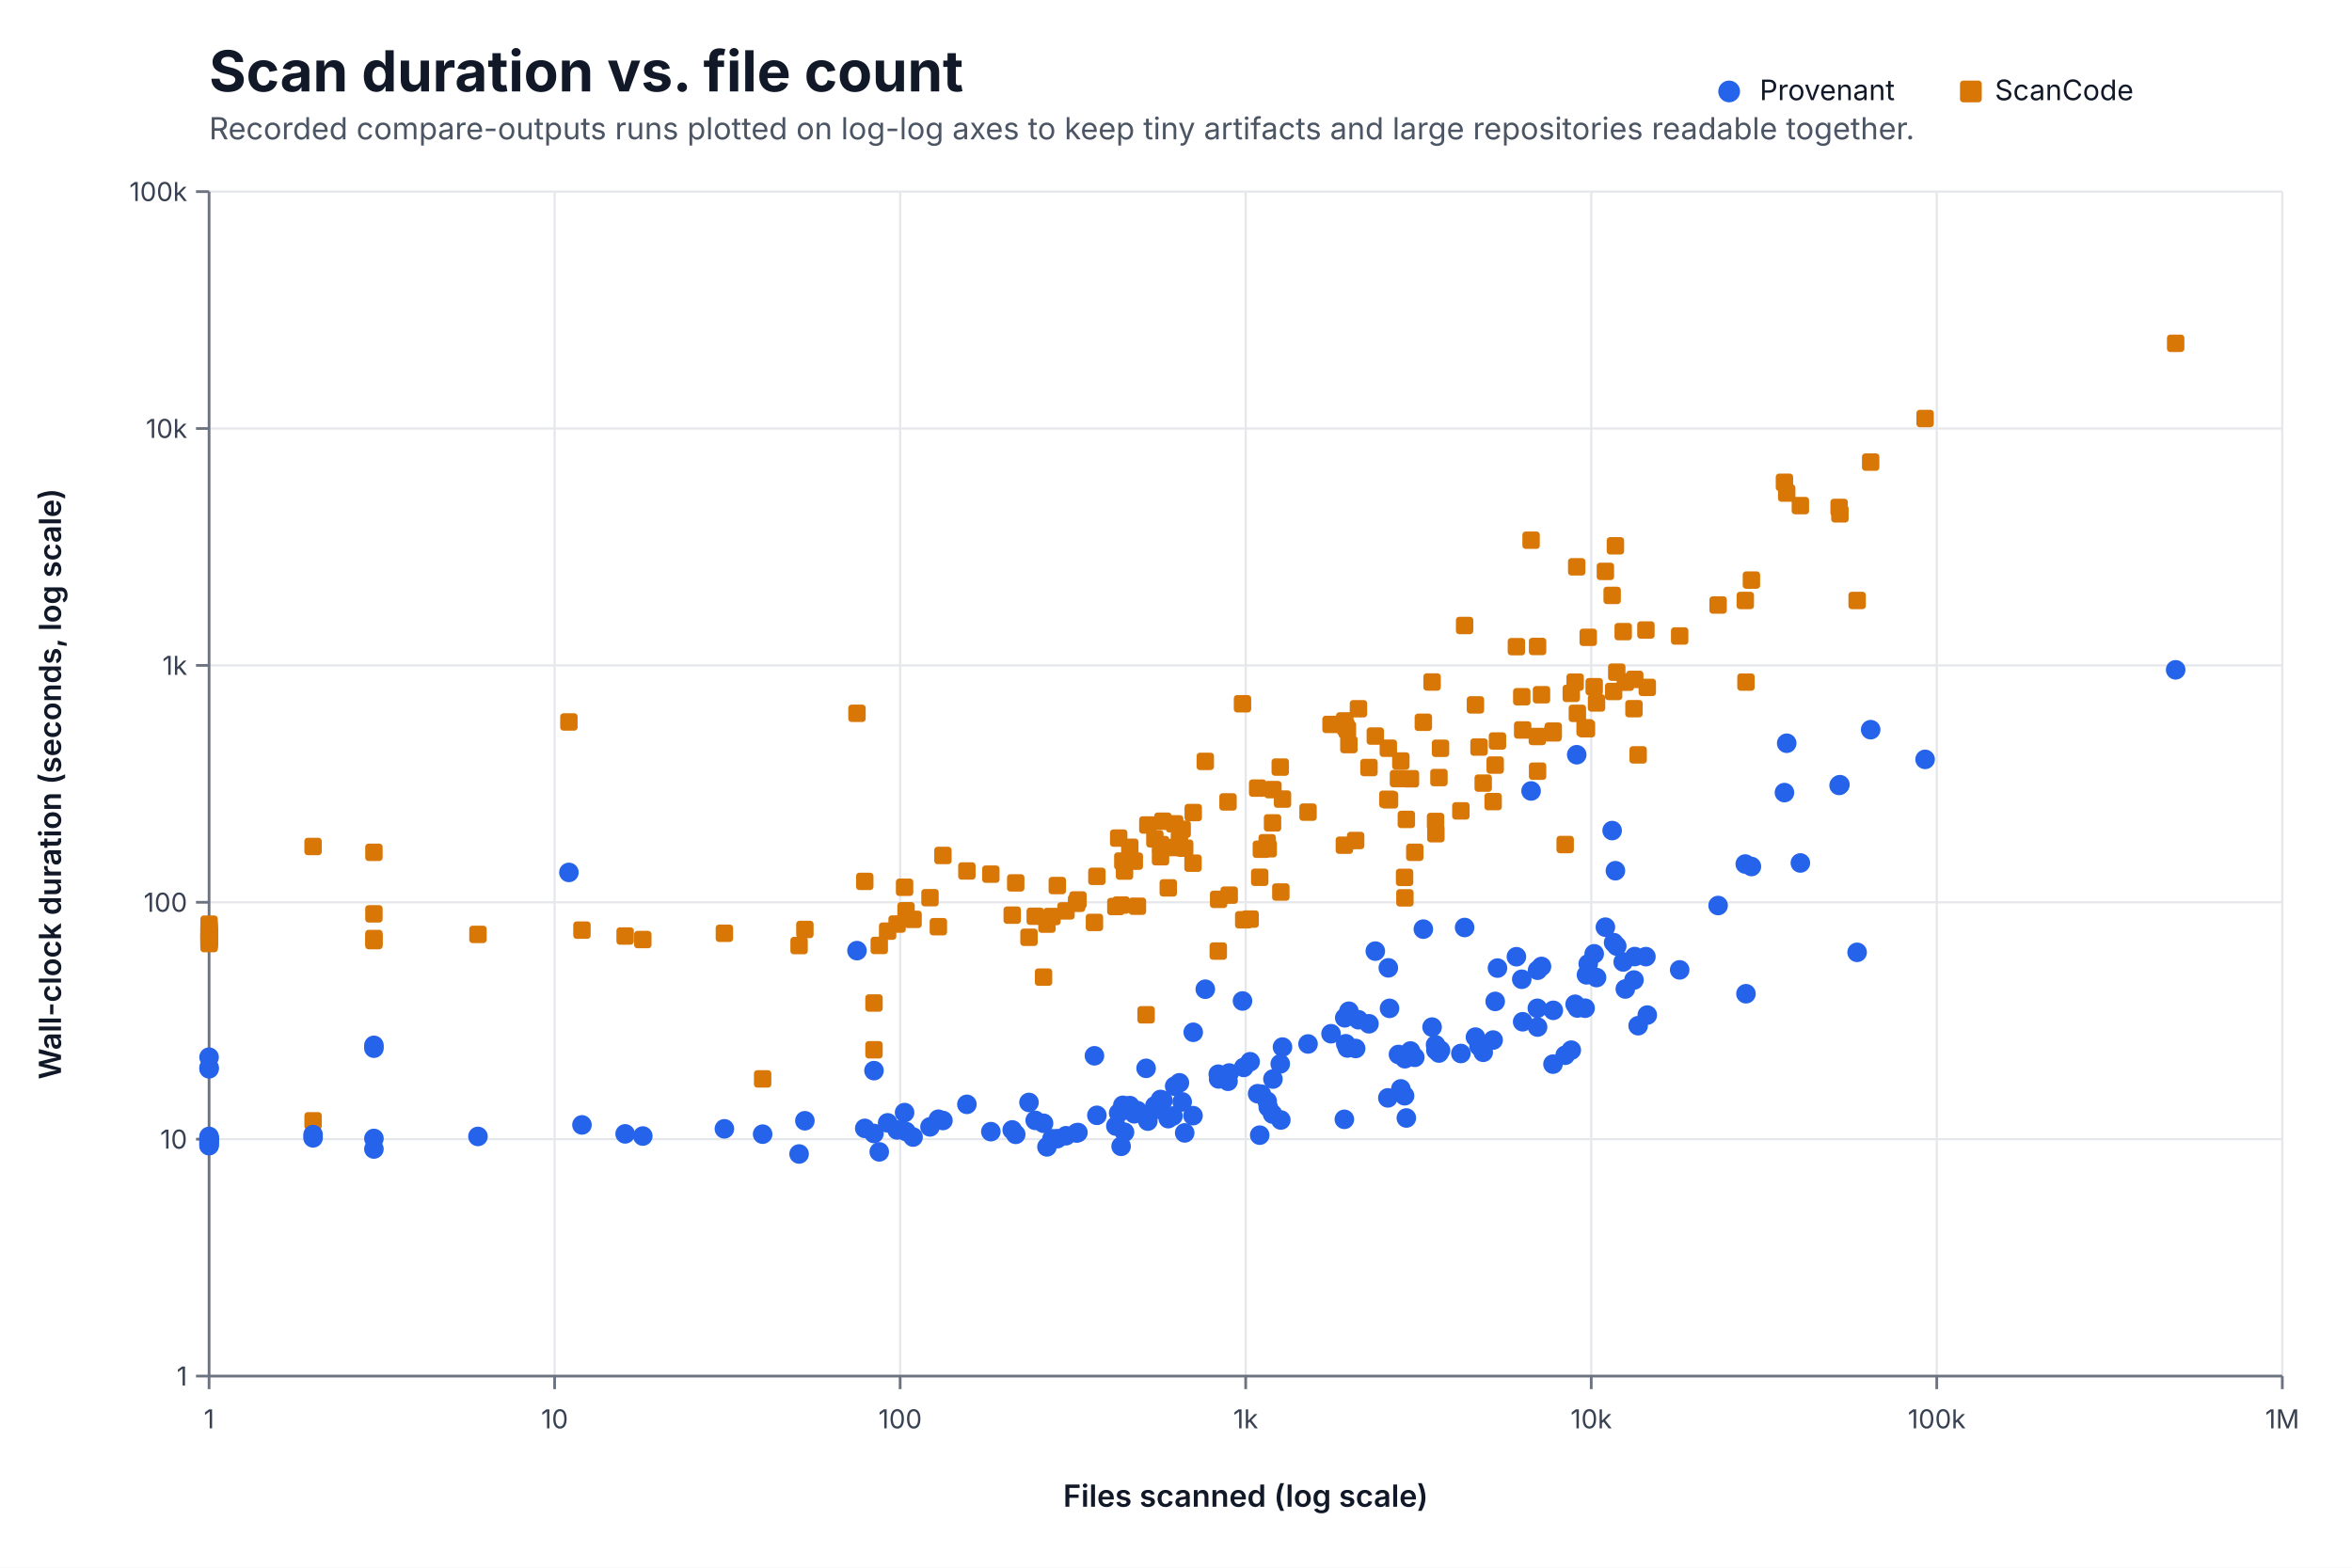
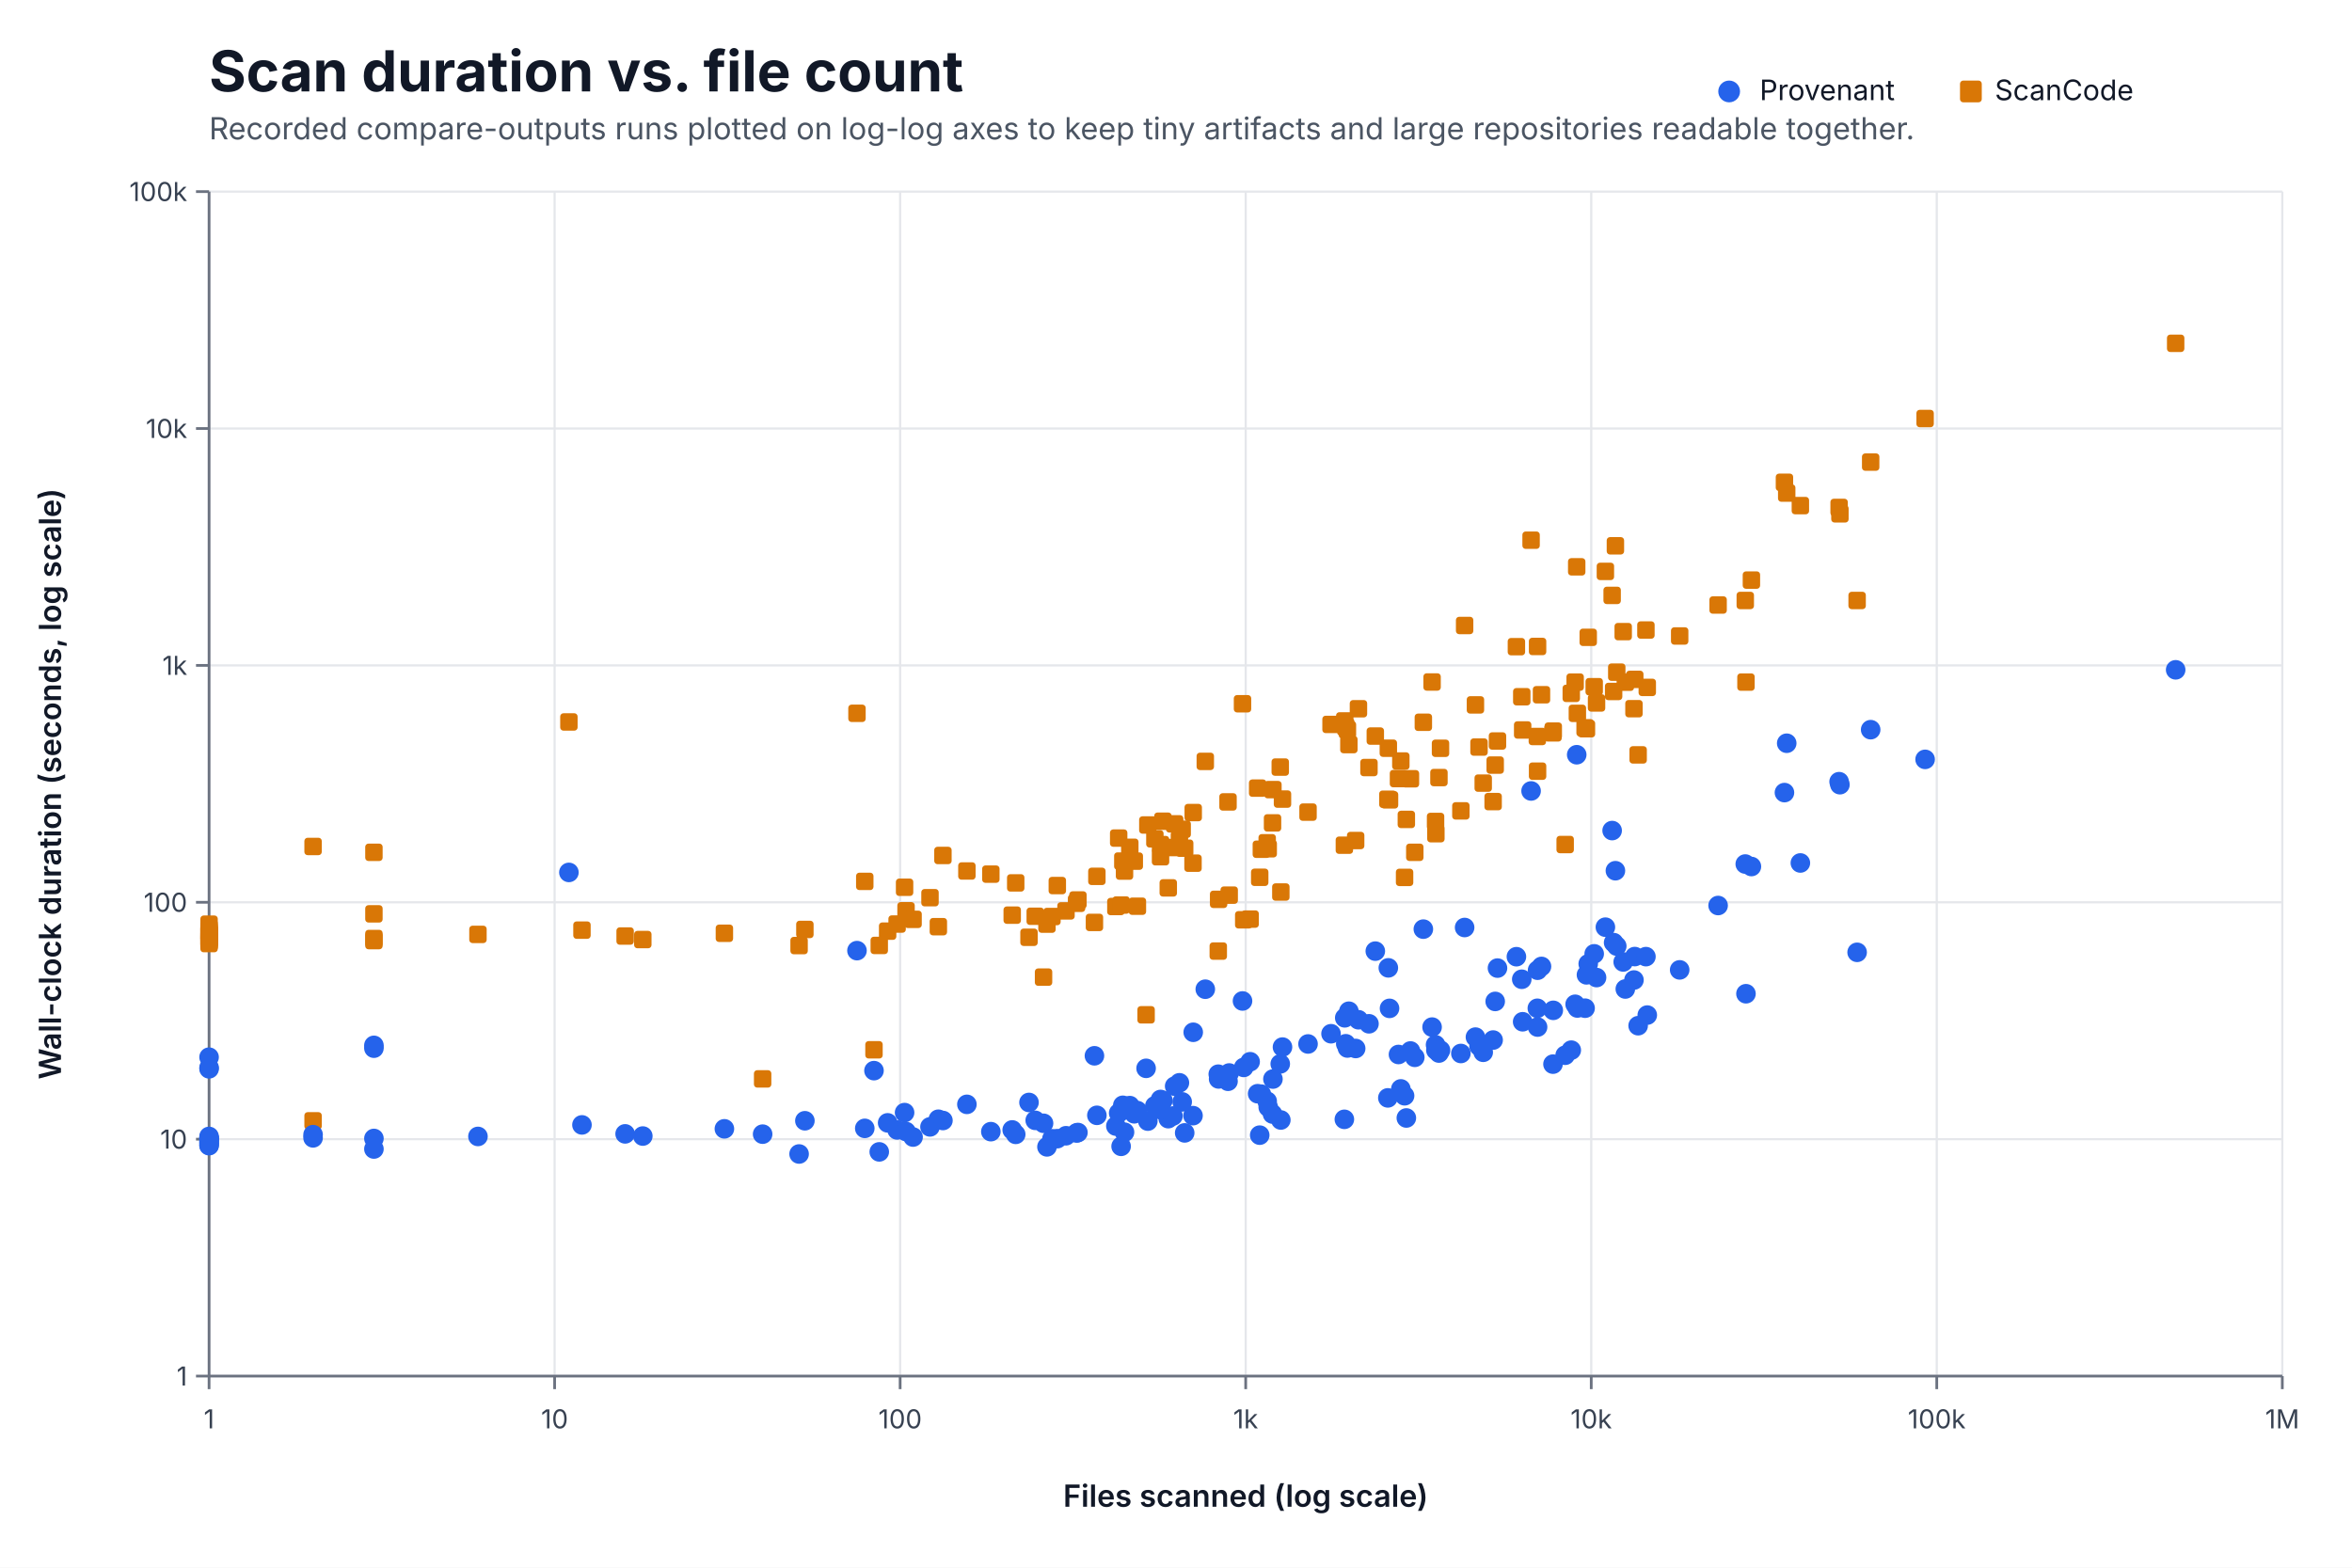
<svg xmlns="http://www.w3.org/2000/svg" width="1080" height="720" viewBox="0 0 1080 720" role="img" aria-labelledby="title desc">
  <style>
    text { font-family: -apple-system, BlinkMacSystemFont, "Segoe UI", sans-serif; fill: #111827; }
    .title { font-size: 26px; font-weight: 700; }
    .subtitle { font-size: 14px; fill: #4b5563; }
    .axis-label { font-size: 14px; font-weight: 600; }
    .tick { font-size: 12px; fill: #374151; }
    .grid { stroke: #e5e7eb; stroke-width: 1; }
    .axis { stroke: #6b7280; stroke-width: 1.25; }
    .legend-label { font-size: 13px; }
  </style>
  <rect x="0" y="0" width="1080" height="720" fill="white" />
  <text class="title" x="96" y="42">Scan duration vs. file count</text>
  <text class="subtitle" x="96" y="64">Recorded compare-outputs runs plotted on log-log axes to keep tiny artifacts and large repositories readable together.</text>
  <line class="grid" x1="96.00" y1="632.00" x2="1048.00" y2="632.00" />
  <line class="grid" x1="96.00" y1="523.20" x2="1048.00" y2="523.20" />
  <line class="grid" x1="96.00" y1="414.40" x2="1048.00" y2="414.40" />
  <line class="grid" x1="96.00" y1="305.60" x2="1048.00" y2="305.60" />
  <line class="grid" x1="96.00" y1="196.80" x2="1048.00" y2="196.80" />
  <line class="grid" x1="96.00" y1="88.00" x2="1048.00" y2="88.00" />
  <line class="grid" x1="96.00" y1="88.00" x2="96.00" y2="632.00" />
  <line class="grid" x1="254.67" y1="88.00" x2="254.67" y2="632.00" />
  <line class="grid" x1="413.33" y1="88.00" x2="413.33" y2="632.00" />
  <line class="grid" x1="572.00" y1="88.00" x2="572.00" y2="632.00" />
  <line class="grid" x1="730.67" y1="88.00" x2="730.67" y2="632.00" />
  <line class="grid" x1="889.33" y1="88.00" x2="889.33" y2="632.00" />
  <line class="grid" x1="1048.00" y1="88.00" x2="1048.00" y2="632.00" />
  <line class="axis" x1="96.00" y1="632.00" x2="1048.00" y2="632.00" />
  <line class="axis" x1="96.00" y1="88.00" x2="96.00" y2="632.00" />
  <line class="axis" x1="96.00" y1="632.00" x2="96.00" y2="638.00" />
  <text class="tick" x="96.00" y="656.00" text-anchor="middle">1</text>
  <line class="axis" x1="254.67" y1="632.00" x2="254.67" y2="638.00" />
  <text class="tick" x="254.67" y="656.00" text-anchor="middle">10</text>
  <line class="axis" x1="413.33" y1="632.00" x2="413.33" y2="638.00" />
  <text class="tick" x="413.33" y="656.00" text-anchor="middle">100</text>
  <line class="axis" x1="572.00" y1="632.00" x2="572.00" y2="638.00" />
  <text class="tick" x="572.00" y="656.00" text-anchor="middle">1k</text>
  <line class="axis" x1="730.67" y1="632.00" x2="730.67" y2="638.00" />
  <text class="tick" x="730.67" y="656.00" text-anchor="middle">10k</text>
  <line class="axis" x1="889.33" y1="632.00" x2="889.33" y2="638.00" />
  <text class="tick" x="889.33" y="656.00" text-anchor="middle">100k</text>
  <line class="axis" x1="1048.00" y1="632.00" x2="1048.00" y2="638.00" />
  <text class="tick" x="1048.00" y="656.00" text-anchor="middle">1M</text>
  <line class="axis" x1="90.00" y1="632.00" x2="96.00" y2="632.00" />
  <text class="tick" x="86.00" y="632.00" text-anchor="end" dominant-baseline="middle">1</text>
  <line class="axis" x1="90.00" y1="523.20" x2="96.00" y2="523.20" />
  <text class="tick" x="86.00" y="523.20" text-anchor="end" dominant-baseline="middle">10</text>
  <line class="axis" x1="90.00" y1="414.40" x2="96.00" y2="414.40" />
  <text class="tick" x="86.00" y="414.40" text-anchor="end" dominant-baseline="middle">100</text>
  <line class="axis" x1="90.00" y1="305.60" x2="96.00" y2="305.60" />
  <text class="tick" x="86.00" y="305.60" text-anchor="end" dominant-baseline="middle">1k</text>
  <line class="axis" x1="90.00" y1="196.80" x2="96.00" y2="196.80" />
  <text class="tick" x="86.00" y="196.80" text-anchor="end" dominant-baseline="middle">10k</text>
  <line class="axis" x1="90.00" y1="88.00" x2="96.00" y2="88.00" />
  <text class="tick" x="86.00" y="88.00" text-anchor="end" dominant-baseline="middle">100k</text>
  <text class="axis-label" x="572.00" y="692.00" text-anchor="middle">Files scanned (log scale)</text>
  <text class="axis-label" x="28" y="360.00" transform="rotate(-90 28 360.00)" text-anchor="middle">Wall-clock duration (seconds, log scale)</text>
  <g aria-label="Legend">
    <circle cx="794" cy="42" r="5" fill="#2563eb" />
    <text class="legend-label" x="808" y="46">Provenant</text>
    <rect x="900" y="37" width="10" height="10" fill="#d97706" rx="1.5" />
    <text class="legend-label" x="916" y="46">ScanCode</text>
  </g>
  <g aria-label="ScanCode points">
    <rect x="92.00" y="420.46" width="8" height="8" fill="#d97706" rx="1.5" />
    <rect x="92.00" y="423.47" width="8" height="8" fill="#d97706" rx="1.5" />
    <rect x="92.00" y="425.26" width="8" height="8" fill="#d97706" rx="1.5" />
    <rect x="92.00" y="424.52" width="8" height="8" fill="#d97706" rx="1.5" />
    <rect x="92.00" y="427.27" width="8" height="8" fill="#d97706" rx="1.5" />
    <rect x="92.00" y="422.38" width="8" height="8" fill="#d97706" rx="1.5" />
    <rect x="92.00" y="429.37" width="8" height="8" fill="#d97706" rx="1.5" />
    <rect x="92.00" y="428.44" width="8" height="8" fill="#d97706" rx="1.5" />
    <rect x="92.00" y="427.25" width="8" height="8" fill="#d97706" rx="1.5" />
    <rect x="92.00" y="424.52" width="8" height="8" fill="#d97706" rx="1.5" />
    <rect x="92.00" y="427.69" width="8" height="8" fill="#d97706" rx="1.5" />
    <rect x="92.00" y="424.87" width="8" height="8" fill="#d97706" rx="1.5" />
    <rect x="92.00" y="428.71" width="8" height="8" fill="#d97706" rx="1.5" />
    <rect x="139.76" y="510.78" width="8" height="8" fill="#d97706" rx="1.5" />
    <rect x="139.76" y="384.76" width="8" height="8" fill="#d97706" rx="1.5" />
    <rect x="167.70" y="427.04" width="8" height="8" fill="#d97706" rx="1.5" />
    <rect x="167.70" y="387.45" width="8" height="8" fill="#d97706" rx="1.5" />
    <rect x="167.70" y="427.99" width="8" height="8" fill="#d97706" rx="1.5" />
    <rect x="167.70" y="415.71" width="8" height="8" fill="#d97706" rx="1.5" />
    <rect x="215.47" y="425.14" width="8" height="8" fill="#d97706" rx="1.5" />
    <rect x="257.23" y="327.58" width="8" height="8" fill="#d97706" rx="1.5" />
    <rect x="263.23" y="423.19" width="8" height="8" fill="#d97706" rx="1.5" />
    <rect x="283.05" y="425.90" width="8" height="8" fill="#d97706" rx="1.5" />
    <rect x="291.17" y="427.52" width="8" height="8" fill="#d97706" rx="1.5" />
    <rect x="328.63" y="424.63" width="8" height="8" fill="#d97706" rx="1.5" />
    <rect x="346.19" y="491.51" width="8" height="8" fill="#d97706" rx="1.5" />
    <rect x="362.93" y="430.28" width="8" height="8" fill="#d97706" rx="1.5" />
    <rect x="365.59" y="422.87" width="8" height="8" fill="#d97706" rx="1.5" />
    <rect x="389.51" y="323.61" width="8" height="8" fill="#d97706" rx="1.5" />
    <rect x="393.09" y="400.80" width="8" height="8" fill="#d97706" rx="1.5" />
    <rect x="397.32" y="478.15" width="8" height="8" fill="#d97706" rx="1.5" />
-     <rect x="397.32" y="456.66" width="8" height="8" fill="#d97706" rx="1.5" />
    <rect x="399.74" y="430.21" width="8" height="8" fill="#d97706" rx="1.5" />
    <rect x="403.59" y="423.65" width="8" height="8" fill="#d97706" rx="1.5" />
    <rect x="407.94" y="420.39" width="8" height="8" fill="#d97706" rx="1.5" />
    <rect x="411.37" y="403.50" width="8" height="8" fill="#d97706" rx="1.5" />
    <rect x="412.04" y="414.30" width="8" height="8" fill="#d97706" rx="1.5" />
    <rect x="415.27" y="418.23" width="8" height="8" fill="#d97706" rx="1.5" />
    <rect x="423.04" y="408.29" width="8" height="8" fill="#d97706" rx="1.5" />
    <rect x="426.88" y="421.60" width="8" height="8" fill="#d97706" rx="1.5" />
    <rect x="428.98" y="388.90" width="8" height="8" fill="#d97706" rx="1.5" />
    <rect x="439.98" y="396.02" width="8" height="8" fill="#d97706" rx="1.5" />
    <rect x="450.98" y="397.47" width="8" height="8" fill="#d97706" rx="1.5" />
    <rect x="460.79" y="416.30" width="8" height="8" fill="#d97706" rx="1.5" />
    <rect x="462.40" y="401.49" width="8" height="8" fill="#d97706" rx="1.5" />
    <rect x="468.50" y="426.47" width="8" height="8" fill="#d97706" rx="1.5" />
    <rect x="471.36" y="416.81" width="8" height="8" fill="#d97706" rx="1.5" />
    <rect x="475.18" y="444.77" width="8" height="8" fill="#d97706" rx="1.5" />
    <rect x="476.75" y="420.44" width="8" height="8" fill="#d97706" rx="1.5" />
    <rect x="479.04" y="416.95" width="8" height="8" fill="#d97706" rx="1.5" />
    <rect x="481.50" y="402.72" width="8" height="8" fill="#d97706" rx="1.5" />
    <rect x="485.49" y="414.35" width="8" height="8" fill="#d97706" rx="1.5" />
    <rect x="490.34" y="410.86" width="8" height="8" fill="#d97706" rx="1.5" />
    <rect x="490.97" y="409.34" width="8" height="8" fill="#d97706" rx="1.5" />
    <rect x="498.55" y="419.64" width="8" height="8" fill="#d97706" rx="1.5" />
    <rect x="499.67" y="398.49" width="8" height="8" fill="#d97706" rx="1.5" />
    <rect x="508.39" y="412.34" width="8" height="8" fill="#d97706" rx="1.5" />
    <rect x="509.68" y="380.92" width="8" height="8" fill="#d97706" rx="1.5" />
    <rect x="510.80" y="411.66" width="8" height="8" fill="#d97706" rx="1.5" />
    <rect x="511.58" y="391.47" width="8" height="8" fill="#d97706" rx="1.5" />
    <rect x="512.36" y="396.07" width="8" height="8" fill="#d97706" rx="1.5" />
    <rect x="514.79" y="385.13" width="8" height="8" fill="#d97706" rx="1.5" />
    <rect x="516.85" y="391.50" width="8" height="8" fill="#d97706" rx="1.5" />
    <rect x="518.28" y="412.20" width="8" height="8" fill="#d97706" rx="1.5" />
    <rect x="522.27" y="462.08" width="8" height="8" fill="#d97706" rx="1.5" />
    <rect x="523.07" y="374.90" width="8" height="8" fill="#d97706" rx="1.5" />
    <rect x="526.30" y="381.25" width="8" height="8" fill="#d97706" rx="1.5" />
    <rect x="528.90" y="383.91" width="8" height="8" fill="#d97706" rx="1.5" />
    <rect x="528.90" y="389.48" width="8" height="8" fill="#d97706" rx="1.5" />
    <rect x="529.99" y="373.16" width="8" height="8" fill="#d97706" rx="1.5" />
    <rect x="532.45" y="403.78" width="8" height="8" fill="#d97706" rx="1.5" />
    <rect x="534.61" y="385.27" width="8" height="8" fill="#d97706" rx="1.5" />
    <rect x="535.39" y="374.38" width="8" height="8" fill="#d97706" rx="1.5" />
    <rect x="537.57" y="381.59" width="8" height="8" fill="#d97706" rx="1.5" />
    <rect x="538.84" y="376.84" width="8" height="8" fill="#d97706" rx="1.5" />
    <rect x="539.99" y="385.56" width="8" height="8" fill="#d97706" rx="1.5" />
    <rect x="543.81" y="392.44" width="8" height="8" fill="#d97706" rx="1.5" />
    <rect x="543.91" y="369.19" width="8" height="8" fill="#d97706" rx="1.5" />
    <rect x="549.45" y="345.68" width="8" height="8" fill="#d97706" rx="1.5" />
    <rect x="555.41" y="432.81" width="8" height="8" fill="#d97706" rx="1.5" />
    <rect x="555.57" y="409.04" width="8" height="8" fill="#d97706" rx="1.5" />
    <rect x="559.89" y="364.30" width="8" height="8" fill="#d97706" rx="1.5" />
    <rect x="560.43" y="407.11" width="8" height="8" fill="#d97706" rx="1.5" />
    <rect x="566.54" y="319.22" width="8" height="8" fill="#d97706" rx="1.5" />
    <rect x="567.10" y="418.44" width="8" height="8" fill="#d97706" rx="1.5" />
    <rect x="570.04" y="418.11" width="8" height="8" fill="#d97706" rx="1.5" />
    <rect x="573.49" y="357.97" width="8" height="8" fill="#d97706" rx="1.5" />
    <rect x="574.44" y="398.92" width="8" height="8" fill="#d97706" rx="1.5" />
    <rect x="575.19" y="386.04" width="8" height="8" fill="#d97706" rx="1.5" />
    <rect x="577.87" y="383.06" width="8" height="8" fill="#d97706" rx="1.5" />
    <rect x="578.35" y="385.81" width="8" height="8" fill="#d97706" rx="1.5" />
    <rect x="580.33" y="373.93" width="8" height="8" fill="#d97706" rx="1.5" />
    <rect x="580.51" y="358.66" width="8" height="8" fill="#d97706" rx="1.5" />
    <rect x="583.87" y="348.30" width="8" height="8" fill="#d97706" rx="1.5" />
    <rect x="584.14" y="405.69" width="8" height="8" fill="#d97706" rx="1.5" />
    <rect x="584.90" y="363.00" width="8" height="8" fill="#d97706" rx="1.5" />
    <rect x="596.63" y="368.99" width="8" height="8" fill="#d97706" rx="1.5" />
    <rect x="607.19" y="328.71" width="8" height="8" fill="#d97706" rx="1.5" />
    <rect x="613.31" y="384.18" width="8" height="8" fill="#d97706" rx="1.5" />
    <rect x="613.49" y="327.10" width="8" height="8" fill="#d97706" rx="1.5" />
    <rect x="613.95" y="329.87" width="8" height="8" fill="#d97706" rx="1.5" />
    <rect x="614.72" y="331.19" width="8" height="8" fill="#d97706" rx="1.5" />
    <rect x="615.38" y="337.97" width="8" height="8" fill="#d97706" rx="1.5" />
    <rect x="618.50" y="382.03" width="8" height="8" fill="#d97706" rx="1.5" />
    <rect x="619.78" y="321.51" width="8" height="8" fill="#d97706" rx="1.5" />
    <rect x="624.61" y="348.51" width="8" height="8" fill="#d97706" rx="1.5" />
    <rect x="627.52" y="334.06" width="8" height="8" fill="#d97706" rx="1.5" />
    <rect x="633.28" y="363.07" width="8" height="8" fill="#d97706" rx="1.5" />
    <rect x="633.50" y="339.64" width="8" height="8" fill="#d97706" rx="1.5" />
    <rect x="634.05" y="363.36" width="8" height="8" fill="#d97706" rx="1.5" />
    <rect x="638.16" y="353.58" width="8" height="8" fill="#d97706" rx="1.5" />
    <rect x="639.24" y="345.52" width="8" height="8" fill="#d97706" rx="1.5" />
    <rect x="640.96" y="398.96" width="8" height="8" fill="#d97706" rx="1.5" />
-     <rect x="641.11" y="408.36" width="8" height="8" fill="#d97706" rx="1.5" />
    <rect x="641.77" y="372.34" width="8" height="8" fill="#d97706" rx="1.5" />
    <rect x="643.66" y="353.67" width="8" height="8" fill="#d97706" rx="1.5" />
    <rect x="645.65" y="387.44" width="8" height="8" fill="#d97706" rx="1.5" />
    <rect x="649.58" y="327.73" width="8" height="8" fill="#d97706" rx="1.5" />
    <rect x="653.59" y="309.22" width="8" height="8" fill="#d97706" rx="1.5" />
    <rect x="655.19" y="373.28" width="8" height="8" fill="#d97706" rx="1.5" />
    <rect x="655.34" y="378.89" width="8" height="8" fill="#d97706" rx="1.5" />
    <rect x="656.74" y="353.11" width="8" height="8" fill="#d97706" rx="1.5" />
    <rect x="657.46" y="339.67" width="8" height="8" fill="#d97706" rx="1.5" />
    <rect x="666.81" y="368.42" width="8" height="8" fill="#d97706" rx="1.5" />
    <rect x="668.53" y="283.27" width="8" height="8" fill="#d97706" rx="1.5" />
    <rect x="673.50" y="319.74" width="8" height="8" fill="#d97706" rx="1.5" />
    <rect x="675.14" y="339.11" width="8" height="8" fill="#d97706" rx="1.5" />
    <rect x="677.07" y="355.67" width="8" height="8" fill="#d97706" rx="1.5" />
    <rect x="681.62" y="364.16" width="8" height="8" fill="#d97706" rx="1.5" />
    <rect x="682.57" y="347.38" width="8" height="8" fill="#d97706" rx="1.5" />
    <rect x="683.62" y="336.32" width="8" height="8" fill="#d97706" rx="1.5" />
    <rect x="692.31" y="293.00" width="8" height="8" fill="#d97706" rx="1.5" />
    <rect x="694.77" y="315.99" width="8" height="8" fill="#d97706" rx="1.5" />
    <rect x="695.18" y="331.26" width="8" height="8" fill="#d97706" rx="1.5" />
    <rect x="699.05" y="244.10" width="8" height="8" fill="#d97706" rx="1.5" />
    <rect x="701.92" y="334.25" width="8" height="8" fill="#d97706" rx="1.5" />
    <rect x="702.03" y="350.18" width="8" height="8" fill="#d97706" rx="1.5" />
    <rect x="702.03" y="292.91" width="8" height="8" fill="#d97706" rx="1.5" />
    <rect x="703.83" y="315.08" width="8" height="8" fill="#d97706" rx="1.5" />
    <rect x="709.11" y="332.59" width="8" height="8" fill="#d97706" rx="1.5" />
    <rect x="709.24" y="331.79" width="8" height="8" fill="#d97706" rx="1.5" />
    <rect x="714.70" y="383.87" width="8" height="8" fill="#d97706" rx="1.5" />
    <rect x="717.50" y="314.45" width="8" height="8" fill="#d97706" rx="1.5" />
    <rect x="719.28" y="309.28" width="8" height="8" fill="#d97706" rx="1.5" />
    <rect x="720.00" y="256.33" width="8" height="8" fill="#d97706" rx="1.5" />
    <rect x="720.30" y="323.62" width="8" height="8" fill="#d97706" rx="1.5" />
    <rect x="723.85" y="330.25" width="8" height="8" fill="#d97706" rx="1.5" />
    <rect x="724.48" y="330.69" width="8" height="8" fill="#d97706" rx="1.5" />
    <rect x="725.29" y="288.71" width="8" height="8" fill="#d97706" rx="1.5" />
    <rect x="728.03" y="311.39" width="8" height="8" fill="#d97706" rx="1.5" />
    <rect x="729.11" y="318.85" width="8" height="8" fill="#d97706" rx="1.5" />
    <rect x="733.17" y="258.43" width="8" height="8" fill="#d97706" rx="1.5" />
    <rect x="736.27" y="269.45" width="8" height="8" fill="#d97706" rx="1.5" />
    <rect x="736.95" y="313.57" width="8" height="8" fill="#d97706" rx="1.5" />
    <rect x="737.77" y="246.68" width="8" height="8" fill="#d97706" rx="1.5" />
    <rect x="738.39" y="304.71" width="8" height="8" fill="#d97706" rx="1.5" />
    <rect x="741.35" y="286.09" width="8" height="8" fill="#d97706" rx="1.5" />
    <rect x="742.32" y="309.33" width="8" height="8" fill="#d97706" rx="1.5" />
    <rect x="746.29" y="321.48" width="8" height="8" fill="#d97706" rx="1.5" />
    <rect x="746.66" y="308.03" width="8" height="8" fill="#d97706" rx="1.5" />
    <rect x="748.21" y="342.70" width="8" height="8" fill="#d97706" rx="1.5" />
    <rect x="751.78" y="285.35" width="8" height="8" fill="#d97706" rx="1.5" />
    <rect x="752.40" y="311.70" width="8" height="8" fill="#d97706" rx="1.5" />
    <rect x="767.28" y="288.09" width="8" height="8" fill="#d97706" rx="1.5" />
    <rect x="784.93" y="273.87" width="8" height="8" fill="#d97706" rx="1.5" />
    <rect x="797.40" y="271.78" width="8" height="8" fill="#d97706" rx="1.5" />
    <rect x="797.72" y="309.27" width="8" height="8" fill="#d97706" rx="1.5" />
    <rect x="800.22" y="262.42" width="8" height="8" fill="#d97706" rx="1.5" />
    <rect x="815.39" y="217.51" width="8" height="8" fill="#d97706" rx="1.5" />
    <rect x="816.43" y="222.46" width="8" height="8" fill="#d97706" rx="1.5" />
    <rect x="822.70" y="228.21" width="8" height="8" fill="#d97706" rx="1.5" />
    <rect x="840.49" y="229.06" width="8" height="8" fill="#d97706" rx="1.5" />
    <rect x="840.86" y="231.99" width="8" height="8" fill="#d97706" rx="1.5" />
    <rect x="848.76" y="271.78" width="8" height="8" fill="#d97706" rx="1.5" />
    <rect x="854.98" y="208.23" width="8" height="8" fill="#d97706" rx="1.5" />
    <rect x="879.98" y="188.22" width="8" height="8" fill="#d97706" rx="1.5" />
    <rect x="995.03" y="153.67" width="8" height="8" fill="#d97706" rx="1.5" />
  </g>
  <g aria-label="Provenant points">
    <circle cx="96.00" cy="522.92" r="4.5" fill="#2563eb" />
    <circle cx="96.00" cy="522.78" r="4.5" fill="#2563eb" />
    <circle cx="96.00" cy="522.68" r="4.5" fill="#2563eb" />
    <circle cx="96.00" cy="521.94" r="4.5" fill="#2563eb" />
    <circle cx="96.00" cy="524.83" r="4.5" fill="#2563eb" />
    <circle cx="96.00" cy="490.35" r="4.5" fill="#2563eb" />
    <circle cx="96.00" cy="485.54" r="4.5" fill="#2563eb" />
    <circle cx="96.00" cy="526.17" r="4.5" fill="#2563eb" />
    <circle cx="96.00" cy="524.11" r="4.5" fill="#2563eb" />
    <circle cx="96.00" cy="525.13" r="4.5" fill="#2563eb" />
    <circle cx="96.00" cy="523.72" r="4.5" fill="#2563eb" />
    <circle cx="96.00" cy="490.88" r="4.5" fill="#2563eb" />
    <circle cx="96.00" cy="525.97" r="4.5" fill="#2563eb" />
    <circle cx="143.76" cy="521.12" r="4.5" fill="#2563eb" />
    <circle cx="143.76" cy="522.59" r="4.5" fill="#2563eb" />
    <circle cx="171.70" cy="522.87" r="4.5" fill="#2563eb" />
    <circle cx="171.70" cy="527.71" r="4.5" fill="#2563eb" />
    <circle cx="171.70" cy="480.11" r="4.5" fill="#2563eb" />
    <circle cx="171.70" cy="481.40" r="4.5" fill="#2563eb" />
    <circle cx="219.47" cy="521.94" r="4.5" fill="#2563eb" />
    <circle cx="261.23" cy="400.68" r="4.5" fill="#2563eb" />
    <circle cx="267.23" cy="516.64" r="4.5" fill="#2563eb" />
    <circle cx="287.05" cy="520.76" r="4.5" fill="#2563eb" />
    <circle cx="295.17" cy="521.76" r="4.5" fill="#2563eb" />
    <circle cx="332.63" cy="518.44" r="4.5" fill="#2563eb" />
    <circle cx="350.19" cy="520.89" r="4.5" fill="#2563eb" />
    <circle cx="366.93" cy="530.00" r="4.5" fill="#2563eb" />
    <circle cx="369.59" cy="514.74" r="4.5" fill="#2563eb" />
    <circle cx="393.51" cy="436.60" r="4.5" fill="#2563eb" />
    <circle cx="397.09" cy="518.23" r="4.5" fill="#2563eb" />
    <circle cx="401.32" cy="491.72" r="4.5" fill="#2563eb" />
-     <circle cx="401.32" cy="520.58" r="4.5" fill="#2563eb" />
    <circle cx="403.74" cy="529.03" r="4.5" fill="#2563eb" />
    <circle cx="407.59" cy="515.70" r="4.5" fill="#2563eb" />
    <circle cx="411.94" cy="518.95" r="4.5" fill="#2563eb" />
    <circle cx="415.37" cy="510.99" r="4.5" fill="#2563eb" />
    <circle cx="416.04" cy="519.69" r="4.5" fill="#2563eb" />
    <circle cx="419.27" cy="522.22" r="4.5" fill="#2563eb" />
    <circle cx="427.04" cy="517.55" r="4.5" fill="#2563eb" />
    <circle cx="430.88" cy="514.04" r="4.5" fill="#2563eb" />
    <circle cx="432.98" cy="514.62" r="4.5" fill="#2563eb" />
    <circle cx="443.98" cy="507.20" r="4.5" fill="#2563eb" />
    <circle cx="454.98" cy="519.74" r="4.5" fill="#2563eb" />
    <circle cx="464.79" cy="518.95" r="4.5" fill="#2563eb" />
    <circle cx="466.40" cy="520.98" r="4.5" fill="#2563eb" />
    <circle cx="472.50" cy="506.33" r="4.5" fill="#2563eb" />
    <circle cx="475.36" cy="514.55" r="4.5" fill="#2563eb" />
    <circle cx="479.18" cy="515.90" r="4.5" fill="#2563eb" />
    <circle cx="480.75" cy="526.73" r="4.5" fill="#2563eb" />
    <circle cx="483.04" cy="523.01" r="4.5" fill="#2563eb" />
    <circle cx="485.50" cy="522.96" r="4.5" fill="#2563eb" />
    <circle cx="489.49" cy="521.62" r="4.5" fill="#2563eb" />
    <circle cx="494.34" cy="520.36" r="4.5" fill="#2563eb" />
    <circle cx="494.97" cy="520.14" r="4.5" fill="#2563eb" />
    <circle cx="502.55" cy="484.90" r="4.5" fill="#2563eb" />
    <circle cx="503.67" cy="512.24" r="4.5" fill="#2563eb" />
    <circle cx="512.39" cy="517.17" r="4.5" fill="#2563eb" />
    <circle cx="513.68" cy="511.20" r="4.5" fill="#2563eb" />
    <circle cx="514.80" cy="526.48" r="4.5" fill="#2563eb" />
    <circle cx="515.58" cy="507.64" r="4.5" fill="#2563eb" />
    <circle cx="516.36" cy="520.00" r="4.5" fill="#2563eb" />
    <circle cx="518.79" cy="507.78" r="4.5" fill="#2563eb" />
    <circle cx="520.85" cy="511.54" r="4.5" fill="#2563eb" />
    <circle cx="522.28" cy="510.08" r="4.5" fill="#2563eb" />
    <circle cx="526.27" cy="490.66" r="4.5" fill="#2563eb" />
    <circle cx="527.07" cy="514.90" r="4.5" fill="#2563eb" />
    <circle cx="530.30" cy="507.88" r="4.5" fill="#2563eb" />
    <circle cx="532.90" cy="504.96" r="4.5" fill="#2563eb" />
    <circle cx="532.90" cy="509.65" r="4.5" fill="#2563eb" />
    <circle cx="533.99" cy="505.42" r="4.5" fill="#2563eb" />
    <circle cx="536.45" cy="513.77" r="4.5" fill="#2563eb" />
    <circle cx="538.61" cy="512.54" r="4.5" fill="#2563eb" />
    <circle cx="539.39" cy="498.86" r="4.5" fill="#2563eb" />
    <circle cx="541.57" cy="497.30" r="4.5" fill="#2563eb" />
    <circle cx="542.84" cy="506.07" r="4.5" fill="#2563eb" />
    <circle cx="543.99" cy="520.31" r="4.5" fill="#2563eb" />
    <circle cx="547.81" cy="512.39" r="4.5" fill="#2563eb" />
    <circle cx="547.91" cy="474.10" r="4.5" fill="#2563eb" />
    <circle cx="553.45" cy="454.32" r="4.5" fill="#2563eb" />
    <circle cx="559.41" cy="493.35" r="4.5" fill="#2563eb" />
    <circle cx="559.57" cy="495.53" r="4.5" fill="#2563eb" />
    <circle cx="563.89" cy="496.60" r="4.5" fill="#2563eb" />
    <circle cx="564.43" cy="492.80" r="4.5" fill="#2563eb" />
    <circle cx="570.54" cy="459.72" r="4.5" fill="#2563eb" />
    <circle cx="571.10" cy="490.24" r="4.5" fill="#2563eb" />
    <circle cx="574.04" cy="487.63" r="4.5" fill="#2563eb" />
    <circle cx="577.49" cy="502.31" r="4.5" fill="#2563eb" />
    <circle cx="578.44" cy="521.35" r="4.5" fill="#2563eb" />
    <circle cx="579.19" cy="502.52" r="4.5" fill="#2563eb" />
    <circle cx="581.87" cy="505.77" r="4.5" fill="#2563eb" />
    <circle cx="582.35" cy="508.50" r="4.5" fill="#2563eb" />
    <circle cx="584.33" cy="511.65" r="4.5" fill="#2563eb" />
    <circle cx="584.51" cy="495.58" r="4.5" fill="#2563eb" />
    <circle cx="587.87" cy="488.62" r="4.5" fill="#2563eb" />
    <circle cx="588.14" cy="514.39" r="4.5" fill="#2563eb" />
    <circle cx="588.90" cy="480.90" r="4.5" fill="#2563eb" />
    <circle cx="600.63" cy="479.47" r="4.5" fill="#2563eb" />
    <circle cx="611.19" cy="474.77" r="4.5" fill="#2563eb" />
    <circle cx="617.31" cy="514.08" r="4.5" fill="#2563eb" />
    <circle cx="617.49" cy="467.46" r="4.5" fill="#2563eb" />
    <circle cx="617.95" cy="479.38" r="4.5" fill="#2563eb" />
    <circle cx="618.72" cy="481.32" r="4.5" fill="#2563eb" />
    <circle cx="619.38" cy="464.43" r="4.5" fill="#2563eb" />
    <circle cx="622.50" cy="481.54" r="4.5" fill="#2563eb" />
    <circle cx="623.78" cy="468.34" r="4.5" fill="#2563eb" />
    <circle cx="628.61" cy="470.20" r="4.5" fill="#2563eb" />
    <circle cx="631.52" cy="436.83" r="4.5" fill="#2563eb" />
    <circle cx="637.28" cy="504.23" r="4.5" fill="#2563eb" />
    <circle cx="637.50" cy="444.51" r="4.5" fill="#2563eb" />
    <circle cx="638.05" cy="463.12" r="4.5" fill="#2563eb" />
    <circle cx="642.16" cy="484.30" r="4.5" fill="#2563eb" />
    <circle cx="643.24" cy="500.11" r="4.5" fill="#2563eb" />
    <circle cx="644.96" cy="503.26" r="4.5" fill="#2563eb" />
-     <circle cx="645.11" cy="486.25" r="4.5" fill="#2563eb" />
    <circle cx="645.77" cy="513.46" r="4.5" fill="#2563eb" />
    <circle cx="647.66" cy="482.69" r="4.5" fill="#2563eb" />
    <circle cx="649.65" cy="485.60" r="4.5" fill="#2563eb" />
    <circle cx="653.58" cy="426.73" r="4.5" fill="#2563eb" />
    <circle cx="657.59" cy="471.72" r="4.5" fill="#2563eb" />
    <circle cx="659.19" cy="479.87" r="4.5" fill="#2563eb" />
    <circle cx="659.34" cy="482.33" r="4.5" fill="#2563eb" />
    <circle cx="660.74" cy="483.64" r="4.5" fill="#2563eb" />
    <circle cx="661.46" cy="482.35" r="4.5" fill="#2563eb" />
    <circle cx="670.81" cy="483.84" r="4.5" fill="#2563eb" />
    <circle cx="672.53" cy="425.98" r="4.5" fill="#2563eb" />
    <circle cx="677.50" cy="476.32" r="4.5" fill="#2563eb" />
    <circle cx="679.14" cy="480.47" r="4.5" fill="#2563eb" />
    <circle cx="681.07" cy="483.29" r="4.5" fill="#2563eb" />
    <circle cx="685.62" cy="477.67" r="4.5" fill="#2563eb" />
    <circle cx="686.57" cy="459.93" r="4.5" fill="#2563eb" />
    <circle cx="687.62" cy="444.62" r="4.5" fill="#2563eb" />
    <circle cx="696.31" cy="439.39" r="4.5" fill="#2563eb" />
    <circle cx="698.77" cy="449.75" r="4.5" fill="#2563eb" />
    <circle cx="699.18" cy="469.27" r="4.5" fill="#2563eb" />
    <circle cx="703.05" cy="363.27" r="4.5" fill="#2563eb" />
    <circle cx="705.92" cy="463.08" r="4.5" fill="#2563eb" />
    <circle cx="706.03" cy="471.70" r="4.5" fill="#2563eb" />
    <circle cx="706.03" cy="445.60" r="4.5" fill="#2563eb" />
    <circle cx="707.83" cy="443.86" r="4.5" fill="#2563eb" />
    <circle cx="713.11" cy="488.73" r="4.5" fill="#2563eb" />
    <circle cx="713.24" cy="464.02" r="4.5" fill="#2563eb" />
    <circle cx="718.70" cy="484.65" r="4.5" fill="#2563eb" />
    <circle cx="721.50" cy="482.31" r="4.5" fill="#2563eb" />
    <circle cx="723.28" cy="461.24" r="4.5" fill="#2563eb" />
    <circle cx="724.00" cy="346.63" r="4.5" fill="#2563eb" />
    <circle cx="724.30" cy="462.95" r="4.5" fill="#2563eb" />
    <circle cx="727.85" cy="463.04" r="4.5" fill="#2563eb" />
    <circle cx="728.48" cy="447.72" r="4.5" fill="#2563eb" />
    <circle cx="729.29" cy="442.66" r="4.5" fill="#2563eb" />
    <circle cx="732.03" cy="438.07" r="4.5" fill="#2563eb" />
    <circle cx="733.11" cy="448.97" r="4.5" fill="#2563eb" />
    <circle cx="737.17" cy="425.83" r="4.5" fill="#2563eb" />
    <circle cx="740.27" cy="381.46" r="4.5" fill="#2563eb" />
    <circle cx="740.95" cy="432.92" r="4.5" fill="#2563eb" />
    <circle cx="741.77" cy="399.90" r="4.5" fill="#2563eb" />
    <circle cx="742.39" cy="434.52" r="4.5" fill="#2563eb" />
    <circle cx="745.35" cy="441.80" r="4.5" fill="#2563eb" />
    <circle cx="746.32" cy="454.22" r="4.5" fill="#2563eb" />
    <circle cx="750.29" cy="450.10" r="4.5" fill="#2563eb" />
    <circle cx="750.66" cy="439.33" r="4.5" fill="#2563eb" />
    <circle cx="752.21" cy="471.08" r="4.5" fill="#2563eb" />
    <circle cx="755.78" cy="439.36" r="4.5" fill="#2563eb" />
    <circle cx="756.40" cy="466.20" r="4.5" fill="#2563eb" />
    <circle cx="771.28" cy="445.44" r="4.5" fill="#2563eb" />
    <circle cx="788.93" cy="415.88" r="4.5" fill="#2563eb" />
    <circle cx="801.40" cy="396.83" r="4.5" fill="#2563eb" />
    <circle cx="801.72" cy="456.40" r="4.5" fill="#2563eb" />
    <circle cx="804.22" cy="397.97" r="4.5" fill="#2563eb" />
    <circle cx="819.39" cy="364.02" r="4.5" fill="#2563eb" />
    <circle cx="820.43" cy="341.35" r="4.5" fill="#2563eb" />
    <circle cx="826.70" cy="396.34" r="4.5" fill="#2563eb" />
-     <circle cx="844.49" cy="360.72" r="4.5" fill="#2563eb" />
+     <circle cx="844.49" cy="359.01" r="4.5" fill="#2563eb" />
    <circle cx="844.86" cy="360.39" r="4.5" fill="#2563eb" />
    <circle cx="852.76" cy="437.38" r="4.5" fill="#2563eb" />
    <circle cx="858.98" cy="335.12" r="4.5" fill="#2563eb" />
    <circle cx="883.98" cy="348.76" r="4.5" fill="#2563eb" />
    <circle cx="999.03" cy="307.63" r="4.5" fill="#2563eb" />
  </g>
</svg>
